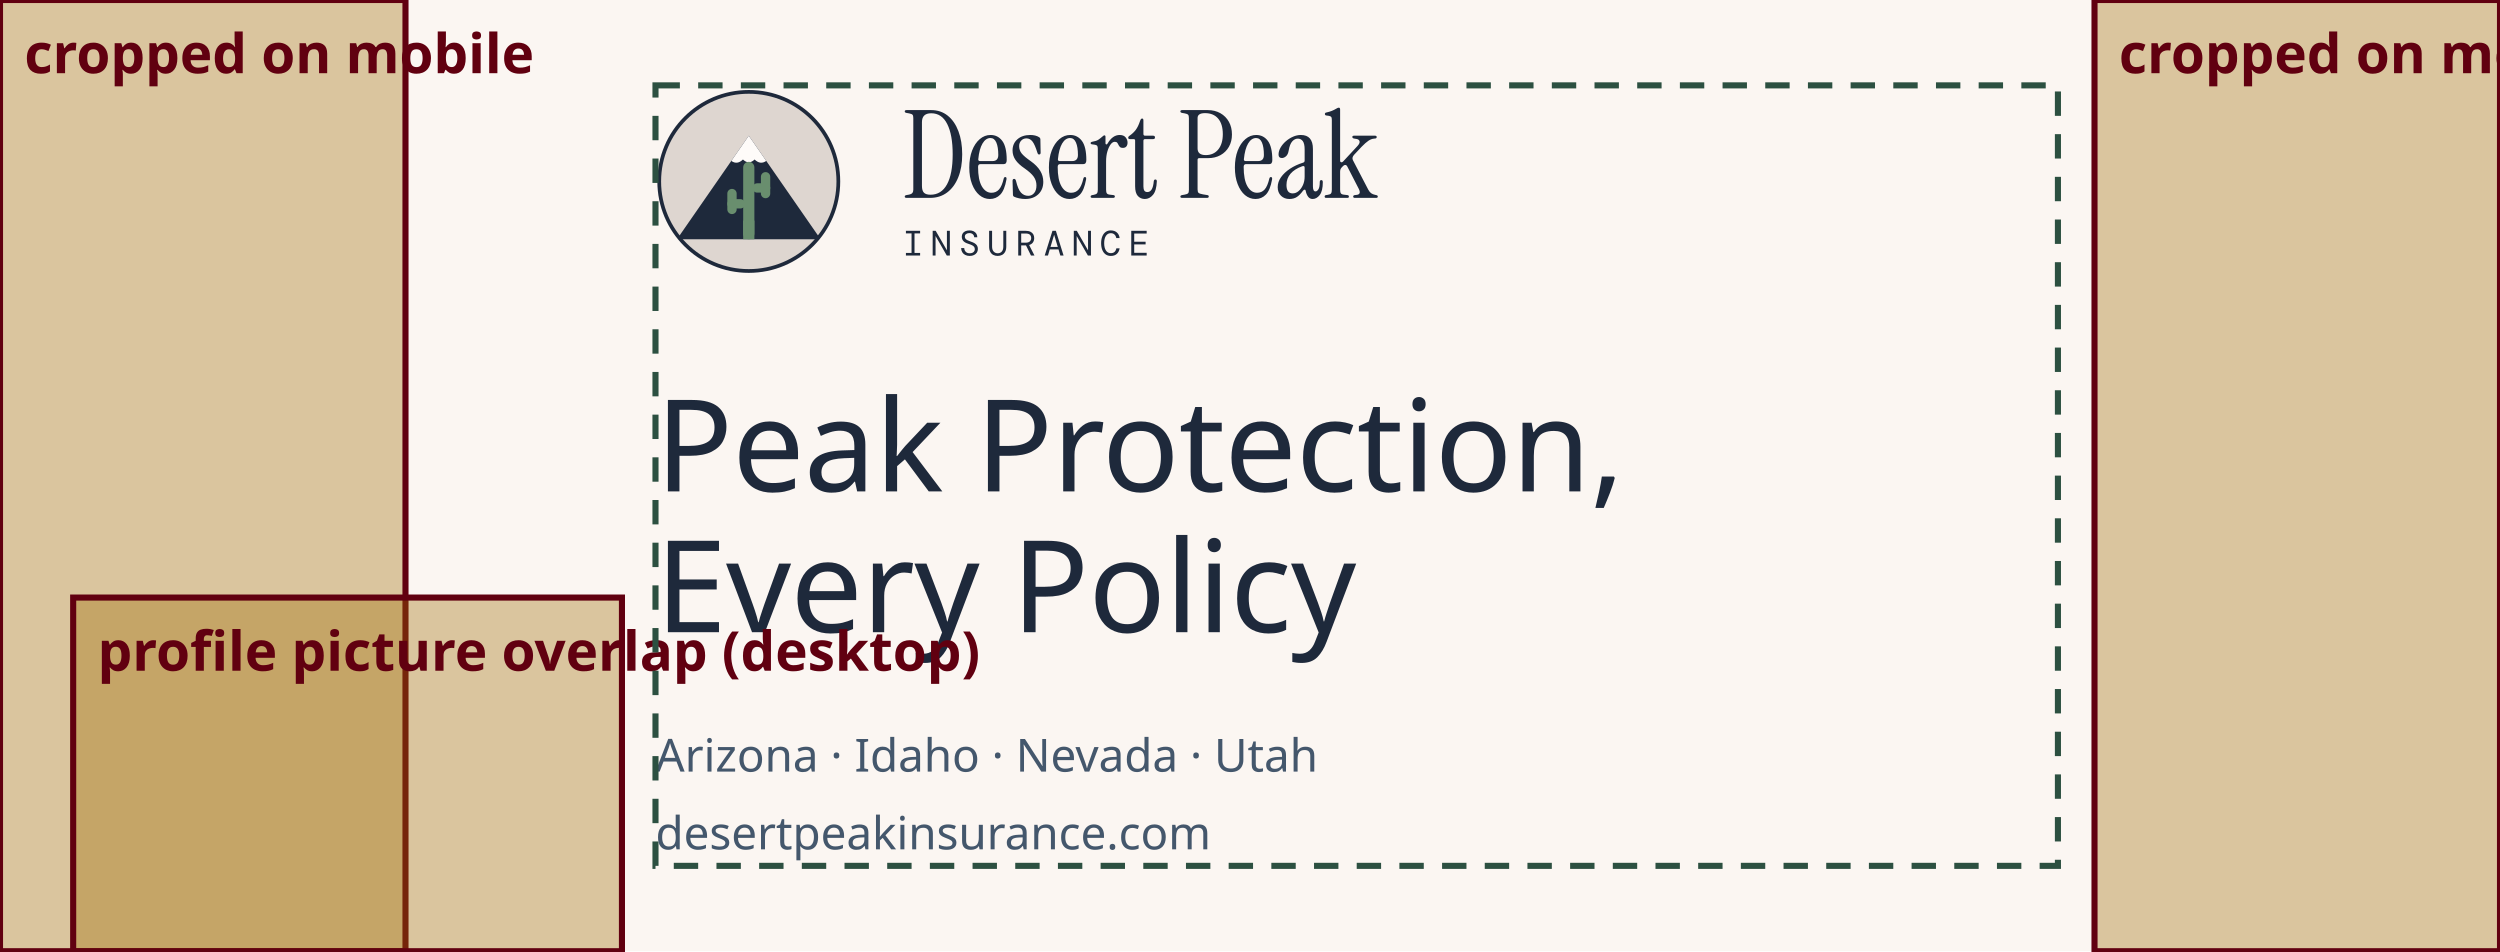
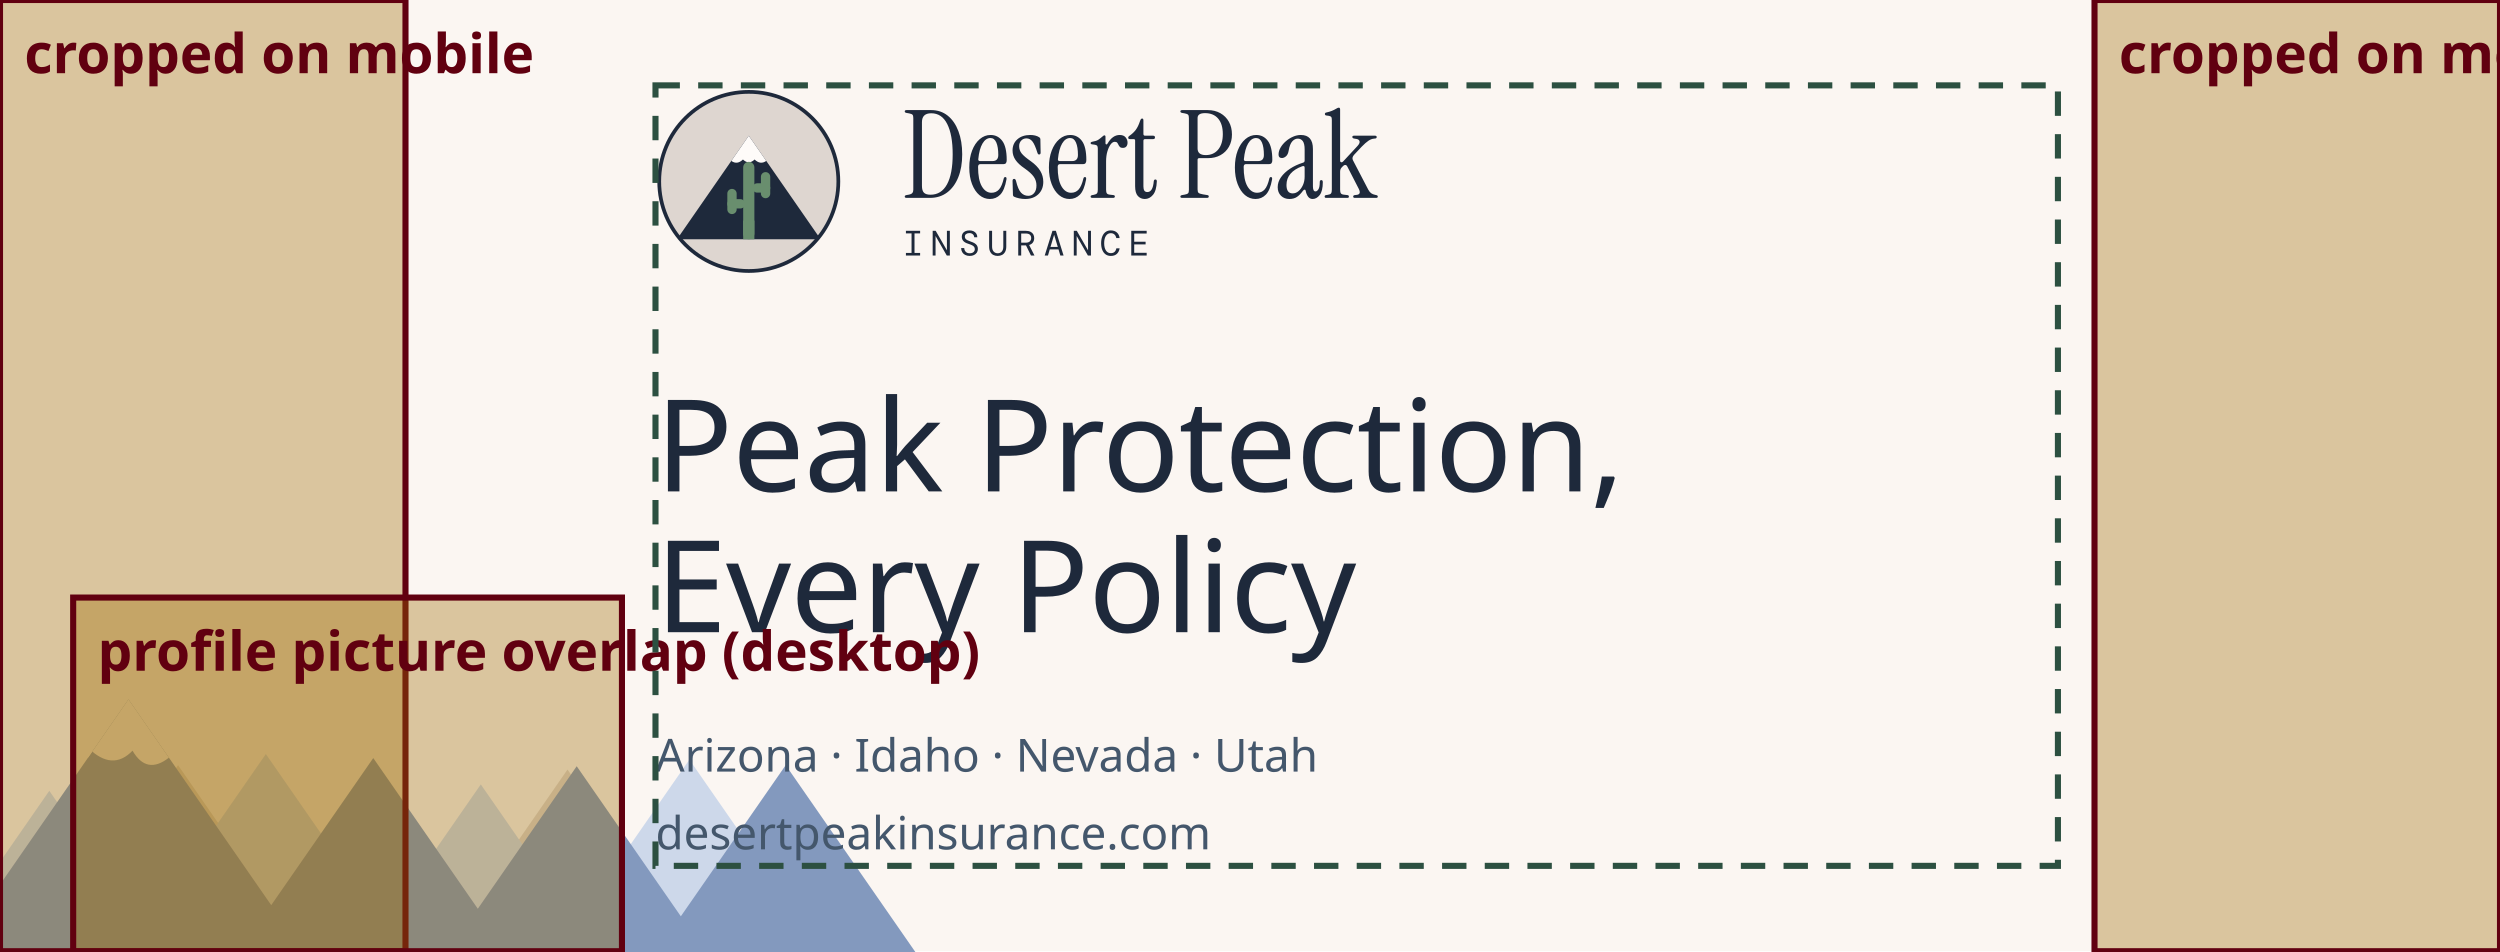
<svg xmlns="http://www.w3.org/2000/svg" viewBox="0 0 820 312" width="820" height="312" role="img" aria-labelledby="t">
  <style>@font-face{font-family:"Archivo";src:url("../../../../fonts/archivo-variable.woff2") format("woff2");font-weight:100 900;font-stretch:62% 125%;font-style:normal;font-display:block}
@font-face{font-family:"Archivo";src:url("../../../../fonts/archivo-italic-variable.woff2") format("woff2");font-weight:100 900;font-stretch:62% 125%;font-style:italic;font-display:block}
@font-face{font-family:"Source Serif 4";src:url("../../../../fonts/source-serif-4-variable.woff2") format("woff2");font-weight:200 900;font-style:normal;font-display:block}
@font-face{font-family:"Source Serif 4";src:url("../../../../fonts/source-serif-4-italic-variable.woff2") format("woff2");font-weight:200 900;font-style:italic;font-display:block}
@font-face{font-family:"Instrument Serif";src:url("../../../../fonts/instrument-serif-400.woff2") format("woff2");font-weight:400;font-style:normal;font-display:block}
@font-face{font-family:"Figtree";src:url("../../../../fonts/figtree-variable.woff2") format("woff2");font-weight:300 900;font-style:normal;font-display:block}
@font-face{font-family:"Figtree";src:url("../../../../fonts/figtree-italic-variable.woff2") format("woff2");font-weight:300 900;font-style:italic;font-display:block}
@font-face{font-family:"DM Mono";src:url("../../../../fonts/dm-mono-400.woff2") format("woff2");font-weight:400;font-style:normal;font-display:block}</style>
  <rect width="820" height="312" fill="#FBF6F2" />
+   <g data-art="ridges">
+     <rect x="0" y="285.33" width="183.8" height="1" fill="#DED6D0" />
+     <polygon fill="#F1EAE5" points="-40,314 -39.13,314 -18.63,284.45 1.87,314 -1.46,314 19.8,283.36 41.05,314 32.41,314 49.12,289.92 65.82,314 62.65,314 81.96,286.17 101.27,314 96.17,314 117.46,283.31 138.75,314 132.15,314 157.39,277.61 182.64,314 175.59,314 194.84,286.25 214.08,314 209.04,314 224.97,291.04 240.89,314 234.5,314 260.51,276.51 286.51,314 243.8,314" />
+     <polygon fill="#DED6D0" points="-40,314 -33.36,314 -4.88,272.94 23.6,314 14.68,314 58.4,250.98 102.11,314 90.28,314 124.96,264.01 159.63,314 143.42,314 186.14,252.41 228.87,314 219.15,314 248.67,271.44 278.19,314 243.8,314" />
+     <polygon fill="#CDD8EA" points="-40,314 -21.72,314 16.17,259.38 54.06,314 40.94,314 87.2,247.32 133.46,314 118.35,314 157.7,257.28 197.05,314 181.14,314 226.12,249.16 271.1,314 243.8,314" />
+     <polygon fill="#8399BE" points="-40,314 -16.55,314 42.14,229.39 100.83,314 77.09,314 122.43,248.64 167.77,314 145.67,314 189.16,251.32 232.64,314 213.98,314 257.71,250.97 301.44,314 243.8,314" />
+     <path fill="#FBF6F2" d="M 42.14 229.39 L 55.4 248.51 q -7.29 5.73 -11.93 -2.29 q -6.63 6.88 -14.59 -0.96 L 28.88 248.51 Z" />
+   </g>
  <g data-logo="daniel/logo-horizontal.svg" transform="translate(215 28.91) scale(0.9)">
    <g transform="scale(.17)">
      <circle cx="200" cy="200" r="192" fill="#ded6d0" />
      <clipPath id="dpc">
        <circle cx="200" cy="200" r="192" />
      </clipPath>
      <g clip-path="url(#dpc)">
        <path fill="#1e293b" d="m200 102 154 222H46z" />
        <path fill="#fefbf9" d="m200 102 37.46 54q-12.49 9-24.97-3-12.49 12-24.98 0-12.48 12-24.97 3Z" />
        <g fill="#698e6e">
          <rect width="24" height="166" x="188" y="158" rx="12" />
          <path d="M188 284h24v40h-24z" />
          <rect width="20" height="56" x="226" y="180" rx="10" />
          <rect width="38" height="20" x="208" y="204" rx="10" />
          <rect width="20" height="54" x="154" y="216" rx="10" />
          <rect width="38" height="20" x="154" y="238" rx="10" />
        </g>
      </g>
      <circle cx="200" cy="200" r="192" fill="none" stroke="#1e293b" stroke-width="8" />
    </g>
    <path fill="#1e293b" d="M91.51 40q-.67 0-.67-.49 0-.4.58-.53l1.02-.18q1.52-.27 1.52-1.73V10.93q0-.93-.29-1.24t-1.23-.49l-1.02-.18q-.58-.13-.58-.53 0-.49.67-.49h8.98q3.47 0 6 2.02t3.91 5.67q1.38 3.64 1.38 8.44 0 4.85-1.45 8.4-1.44 3.56-4.06 5.51-2.63 1.96-6.23 1.96Zm8.71-1.16q3.96 0 6.02-3.77 2.07-3.78 2.07-10.94 0-7.11-1.98-11.04-1.97-3.93-5.84-3.93-3.38 0-3.38 3.24v23.2q0 1.78.73 2.51.74.73 2.38.73m21.65 1.56q-2.14 0-3.83-1.42-1.68-1.42-2.68-4.02t-1-6.03q0-3.51 1.02-6.17t2.8-4.18 3.95-1.51q2.63 0 4.25 2.15 1.62 2.16 1.62 7 0 1.47-1.11 1.47h-8.45q-.88 0-.88 1.02 0 4.71 1.37 7.07 1.38 2.35 3.51 2.35 1.69 0 2.76-1.2t1.73-4.04q.14-.49.58-.49.53 0 .4.89-.71 3.95-2.27 5.53-1.55 1.58-3.77 1.58m-3.56-13.82h4.49q2.13 0 2.13-2.22 0-2.89-.71-4.54-.71-1.64-2.13-1.64-1.73 0-2.91 2t-1.54 5.69q-.08.71.67.71m16.4 13.82q-1.02 0-2.18-.24-1.15-.25-1.86-.6-.4-.23-.4-.76l-.14-4.98q0-.75.58-.75.49 0 .67.71.75 3.15 1.84 4.31t2.65 1.15q1.29 0 2.13-1t.84-2.77-.97-3.16-3.29-3.02q-2.31-1.56-3.38-3.13-1.07-1.58-1.07-3.45 0-2.53 1.78-4.09 1.78-1.55 4.71-1.55.89 0 1.74.2.84.2 1.51.64.4.27.4.71l.09 4.89q0 .67-.54.67-.31 0-.44-.2-.14-.2-.22-.51-.89-2.89-1.78-4.03-.89-1.13-2.18-1.13-1.16 0-1.91.8-.76.8-.76 2 0 1.56.94 2.71.93 1.16 3.37 2.85 2.23 1.6 3.36 3.44 1.13 1.85 1.13 4.02 0 2.85-1.82 4.56t-4.8 1.71m16.18 0q-2.13 0-3.82-1.42t-2.69-4.02-1-6.03q0-3.51 1.02-6.17t2.8-4.18 3.96-1.51q2.62 0 4.24 2.15 1.62 2.16 1.62 7 0 1.47-1.11 1.47h-8.44q-.89 0-.89 1.02 0 4.71 1.38 7.07 1.37 2.35 3.51 2.35 1.69 0 2.75-1.2 1.07-1.2 1.74-4.04.13-.49.57-.49.54 0 .4.89-.71 3.95-2.26 5.53-1.56 1.58-3.78 1.58m-3.56-13.82h4.49q2.14 0 2.14-2.22 0-2.89-.72-4.54-.71-1.64-2.13-1.64-1.73 0-2.91 2t-1.53 5.69q-.09.71.66.71m17.43-6.4q1.82-3.11 4.4-3.11 1.46 0 2.17.86.71.87.71 1.94 0 .84-.42 1.37t-1.31.54q-.71 0-1.04-.34-.34-.33-.54-.77-.2-.45-.46-.78-.27-.33-.89-.33-.8 0-1.51.95-.71.96-1.18 2.56t-.47 3.64v10.31q0 .94.29 1.34t1.22.48l1.2.14q.49.09.49.49 0 .53-.66.53h-7.52q-.66 0-.66-.49 0-.4.58-.53l.53-.09q.93-.18 1.22-.56.29-.37.29-1.31V22.09q0-.8-.24-1.09-.25-.29-.87-.38l-.93-.13q-.58-.05-.58-.49 0-.36.71-.49 1.38-.22 2.11-.71t1.53-1.2q.4-.4.67-.4.4 0 .4.53v2.4q0 .31.27.38.26.07.49-.33m13.6 20.22q-1.56 0-2.56-1.09t-1-3.58V19.11q0-.53-.53-.53h-1.29q-.71 0-.71-.54 0-.35.4-.62 1.46-1.02 2.35-2.2t1.56-3.22q.31-.93.75-.93.49 0 .49.71v4.93q0 .62.62.62h2.89q.71 0 .71.63 0 .62-.71.62h-2.89q-.62 0-.62.62v16.58q0 .98.31 1.53.31.56 1.16.56.93 0 1.53-.94t.78-3.02q.09-.62.58-.62.53 0 .53.67-.13 3.42-1.4 4.93t-2.95 1.51m13.6-.4q-.67 0-.67-.49 0-.4.58-.53l1.02-.18q.93-.18 1.22-.49t.29-1.24V10.93q0-.93-.29-1.24t-1.22-.49l-1.02-.18q-.58-.13-.58-.53 0-.49.67-.49h9.28q2.63 0 4.63 1.13 2 1.14 3.11 3.14t1.11 4.62q0 2.53-1.11 4.49-1.11 1.95-3.07 3.04t-4.53 1.09h-3.2q-.62 0-.62.62v10.76q0 .93.35 1.27.36.33 1.6.55l1.65.27q.48.09.48.49 0 .53-.66.53Zm5.6-18.04q0 2.44 2.97 2.44 2.89 0 4.56-2.04t1.67-5.6q0-3.65-1.69-5.65t-4.8-2q-2.71 0-2.71 1.78Zm21.11 18.44q-2.14 0-3.83-1.42-1.68-1.42-2.68-4.02t-1-6.03q0-3.51 1.02-6.17t2.8-4.18 3.95-1.51q2.63 0 4.25 2.15 1.62 2.16 1.62 7 0 1.47-1.11 1.47h-8.45q-.88 0-.88 1.02 0 4.71 1.37 7.07 1.38 2.35 3.51 2.35 1.69 0 2.76-1.2t1.73-4.04q.14-.49.58-.49.53 0 .4.89-.71 3.95-2.27 5.53-1.55 1.58-3.77 1.58m-3.56-13.82h4.49q2.13 0 2.13-2.22 0-2.89-.71-4.54-.71-1.64-2.13-1.64-1.73 0-2.91 2t-1.54 5.69q-.08.71.67.71m15.91 13.82q-1.86 0-3.06-1.18t-1.2-3.13q0-1.91 1.2-3.62t3.28-3.09 4.76-2.22q.58-.18.58-.76v-4.04q0-2.14-.67-3.05t-1.82-.91q-1.11 0-2.02 1t-1.31 3.36q-.23 1.42-.96 2.06t-1.49.65q-1.24 0-1.24-1.25 0-1.29.73-2.55.73-1.27 1.93-2.31 1.2-1.05 2.63-1.67 1.42-.62 2.84-.62 4.4 0 4.4 5.11v13.6q0 1.86.93 1.86.58 0 1.07-.77.49-.78.49-2.65 0-.71.58-.71.53 0 .53.76 0 3.24-1.13 4.69-1.14 1.44-2.56 1.44-1.07 0-1.69-.87-.62-.86-.84-2.06-.05-.45-.38-.47t-.64.42q-1.07 1.47-2.18 2.22t-2.76.76m1.2-2.04q1.16 0 2.14-.83.97-.82 1.6-2.2.62-1.37.62-3.11v-3.24q0-.85-.94-.49-2.71.98-4.2 2.69-1.48 1.71-1.48 4.11 0 3.07 2.26 3.07M244.4 40q-.53 0-.53-.49 0-.44.49-.53l.62-.09q.93-.13 1.22-.53t.29-1.34V11.56q0-.8-.25-1.09-.24-.29-.86-.38l-.94-.13q-.48-.09-.48-.54 0-.44.48-.53 1.25-.27 2.09-.62.85-.36 1.43-.71.71-.45 1.06-.45.49 0 .49.71v18.62q0 .45.38.56t.73-.29l5.2-5.6q.94-1.02.78-1.71t-1.04-.87l-1.03-.17q-.57-.14-.57-.58 0-.45.62-.45h7.64q.62 0 .62.49t-.57.54l-.4.04q-1.03.09-2.05.78t-2.44 2.15l-2.76 2.94q-.93 1.02-.44 2l5.6 10.75q.49.89 1.06 1.29t1.43.58l.44.09q.53.13.53.53 0 .49-.62.49h-7.73q-.62 0-.62-.49 0-.44.57-.53l.76-.09q1.69-.22.71-2.18l-4.22-8.22q-.22-.45-.65-.49-.42-.04-.77.31l-.49.49q-.4.4-.54.8-.13.4-.13.89v6.53q0 .94.29 1.34t1.22.48l1.2.14q.49.09.49.53 0 .49-.53.49ZM91.27 61v-.94h2.05v-7.12h-2.05V52h5.17v.94H94.4v7.12h2.04V61Zm9.75 0v-9h1.1l4.09 7.11V52h1.07v9h-1.12l-4.09-7.11V61Zm13.5.15q-.95 0-1.65-.36t-1.08-1-.4-1.5h1.14q.01.77.52 1.33.5.56 1.47.56.89 0 1.37-.43t.48-1.04q0-.5-.23-.84t-.75-.6q-.52-.27-1.4-.55-1.23-.37-1.8-1.02-.56-.64-.56-1.59 0-.64.33-1.16t.96-.81 1.53-.29q.85 0 1.49.31.64.32.99.88t.35 1.3h-1.13q0-.36-.19-.71t-.58-.58-.98-.23q-.7 0-1.18.34t-.48.94q0 .45.22.75.21.31.7.56t1.32.54q.79.25 1.35.6.55.34.86.84t.3 1.24q0 .74-.37 1.3-.38.57-1.05.9-.66.32-1.55.32m10.18 0q-.9 0-1.6-.37t-1.1-1.14q-.41-.76-.41-1.92V52h1.08v5.76q0 1.16.57 1.79t1.49.63 1.48-.63q.55-.63.55-1.79V52h1.08v5.72q0 1.16-.41 1.92-.41.77-1.12 1.14t-1.61.37m7.5-.15v-9h2.76q1.04 0 1.72.35t1.01.94q.33.6.33 1.36 0 .89-.45 1.56-.46.68-1.4.95l1.95 3.84h-1.28l-1.81-3.69h-1.75V61Zm1.08-4.68h1.64q1.03 0 1.51-.47.49-.47.49-1.2 0-.77-.47-1.22t-1.54-.45h-1.63Zm8.57 4.68 2.82-9h1.25l2.8 9h-1.18l-.66-2.24h-3.19l-.65 2.24Zm3.41-7.48-1.3 4.34h2.65l-1.3-4.34Zm7.19 7.48v-9h1.1l4.09 7.11V52h1.07v9h-1.12l-4.09-7.11V61Zm13.47.15q-1.09 0-1.88-.57-.79-.58-1.21-1.62-.42-1.05-.42-2.46 0-1.4.42-2.45t1.21-1.63 1.88-.57q1.39 0 2.24.76.85.77.99 2.04h-1.2q-.13-.76-.64-1.27-.51-.52-1.39-.52-1.12 0-1.76.97t-.64 2.67.64 2.67 1.76.97q.91 0 1.41-.49t.62-1.26h1.2q-.21 1.29-1.02 2.03t-2.21.73m7.47-.15v-9h5.62v.98h-4.54v2.99h4.15v.98h-4.15v3.07h4.54V61Z" data-logo="wordmark.svg" />
  </g>
  <text font-family="Instrument Serif" font-size="42" font-weight="400" fill="#1E293B" letter-spacing="-0.005em">
    <tspan x="215" y="161.17">Peak Protection,</tspan>
    <tspan x="215" y="207.37">Every Policy</tspan>
  </text>
  <text font-family="DM Mono" font-size="15" font-weight="400" fill="#44576C">
    <tspan x="215" y="253.09">Arizona · Idaho · Nevada · Utah</tspan>
    <tspan x="215" y="278.59">desertpeakinsurance.com</tspan>
  </text>
  <rect x="0" y="0" width="133" height="312" fill="#9F6C00" fill-opacity="0.35" stroke="#610010" stroke-width="2" />
  <text font-family="Figtree" font-size="18" font-weight="600" fill="#610010">
    <tspan x="8" y="24">cropped on mobile</tspan>
  </text>
  <rect x="687" y="0" width="133" height="312" fill="#9F6C00" fill-opacity="0.35" stroke="#610010" stroke-width="2" />
  <text font-family="Figtree" font-size="18" font-weight="600" fill="#610010">
    <tspan x="695" y="24">cropped on mobile</tspan>
  </text>
  <rect x="24" y="196" width="180" height="116" fill="#9F6C00" fill-opacity="0.35" stroke="#610010" stroke-width="2" />
  <text font-family="Figtree" font-size="18" font-weight="600" fill="#610010">
    <tspan x="32" y="220">profile picture overlap (desktop)</tspan>
  </text>
  <rect x="215" y="28" width="460" height="256" fill="none" stroke="#2C5041" stroke-width="2" stroke-dasharray="8 6" />
</svg>
